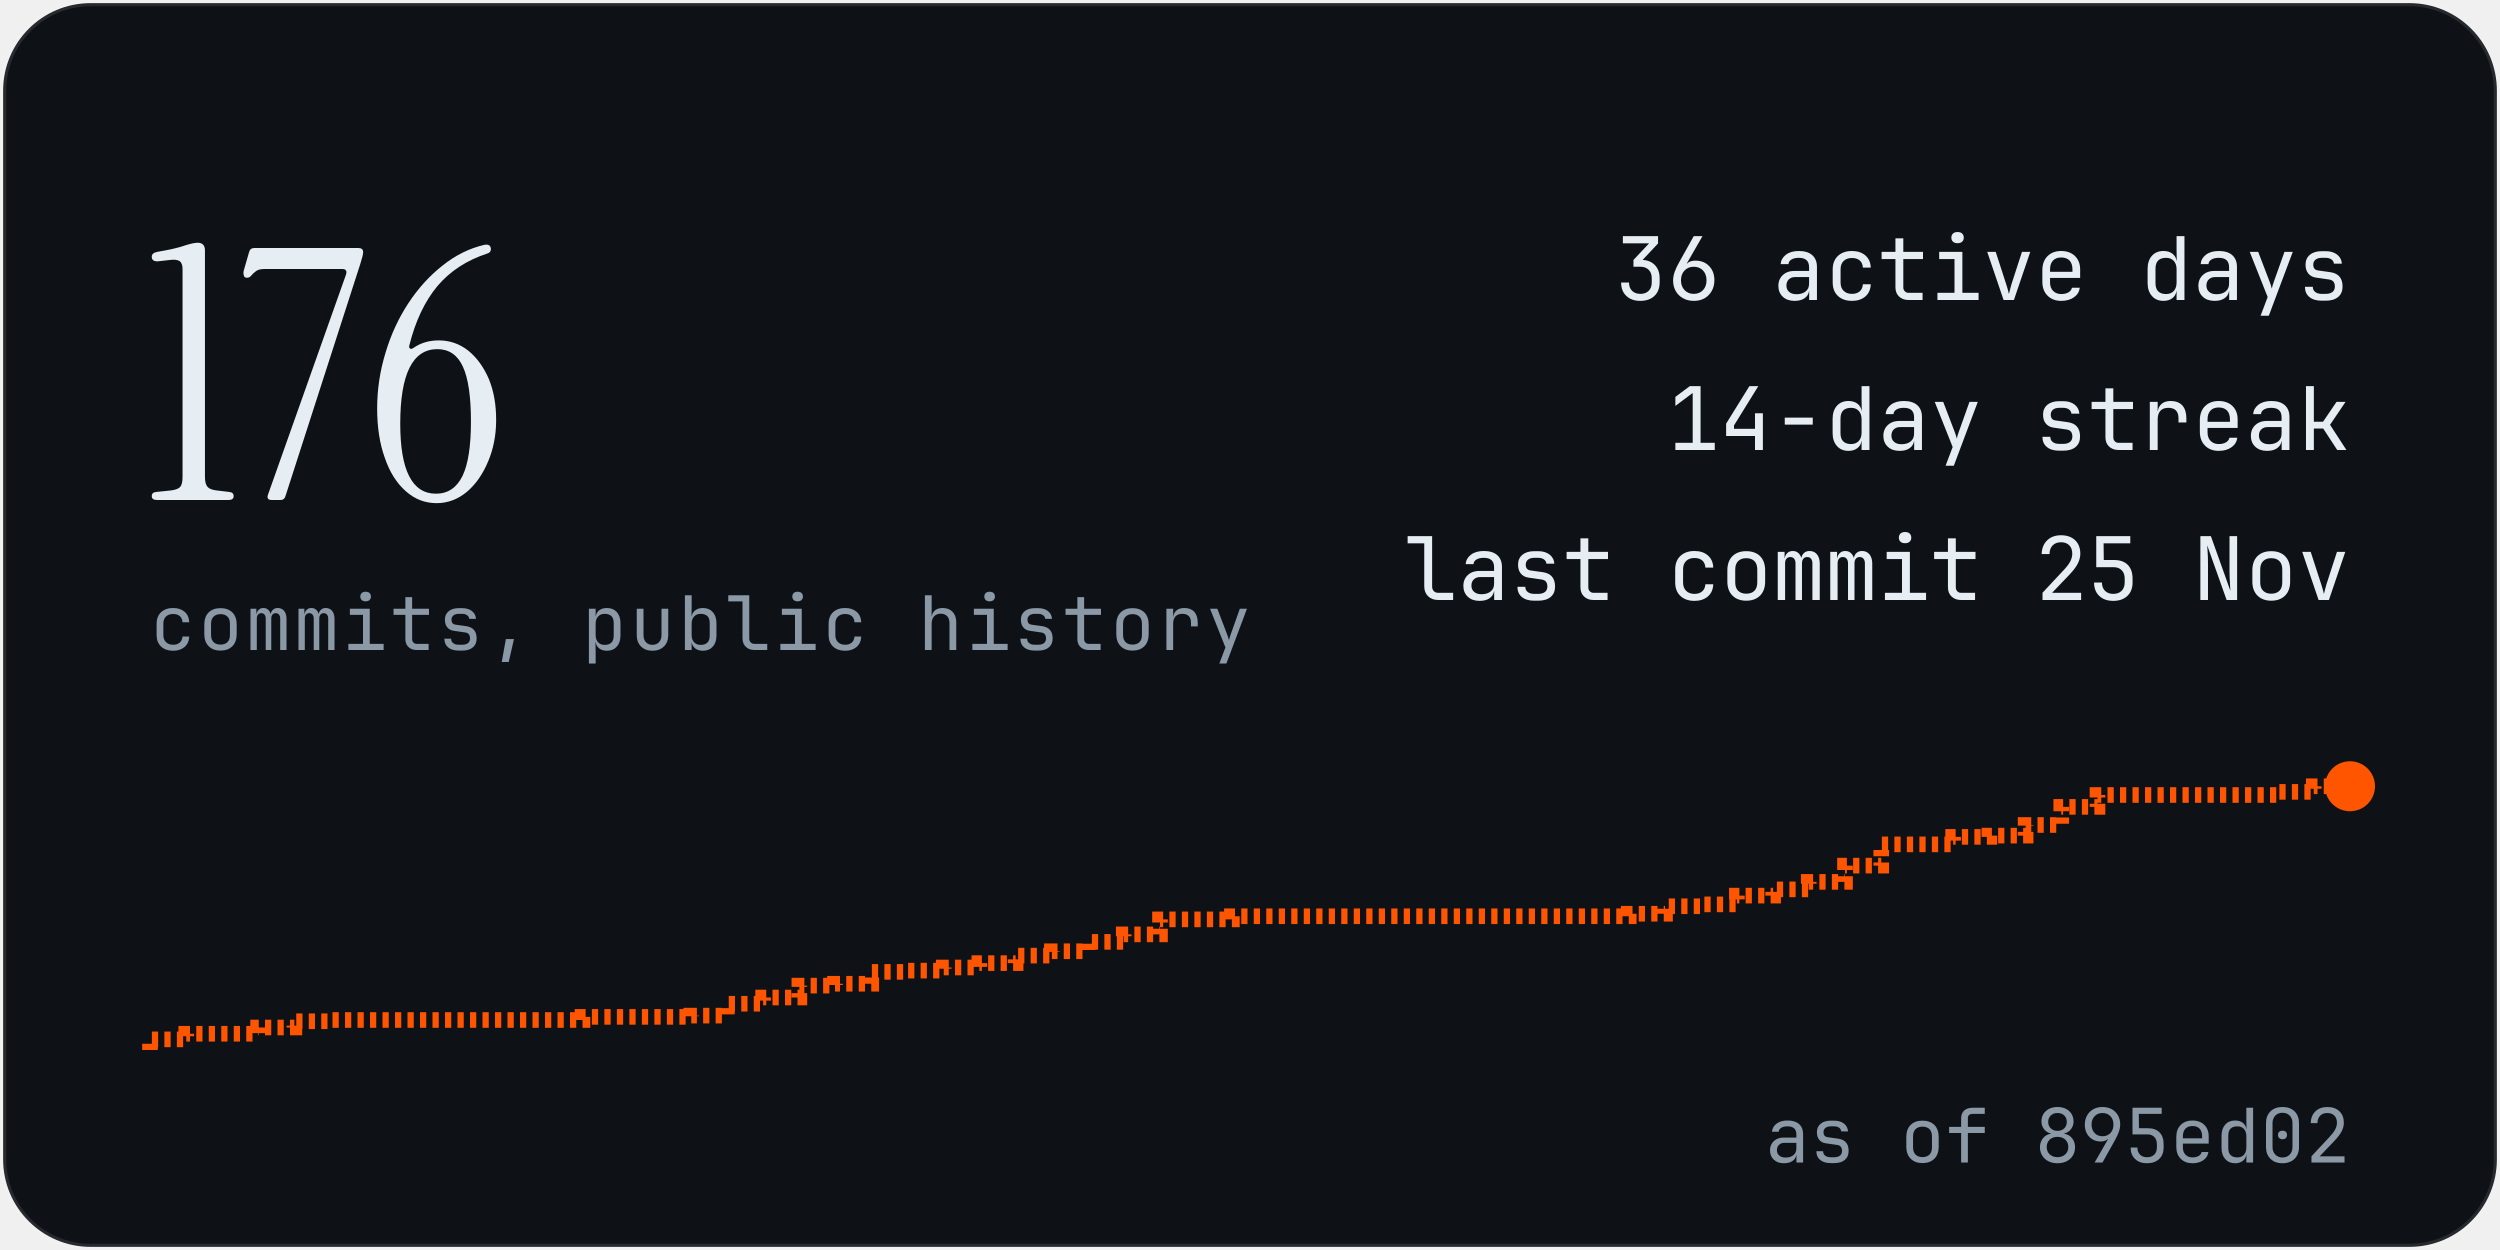
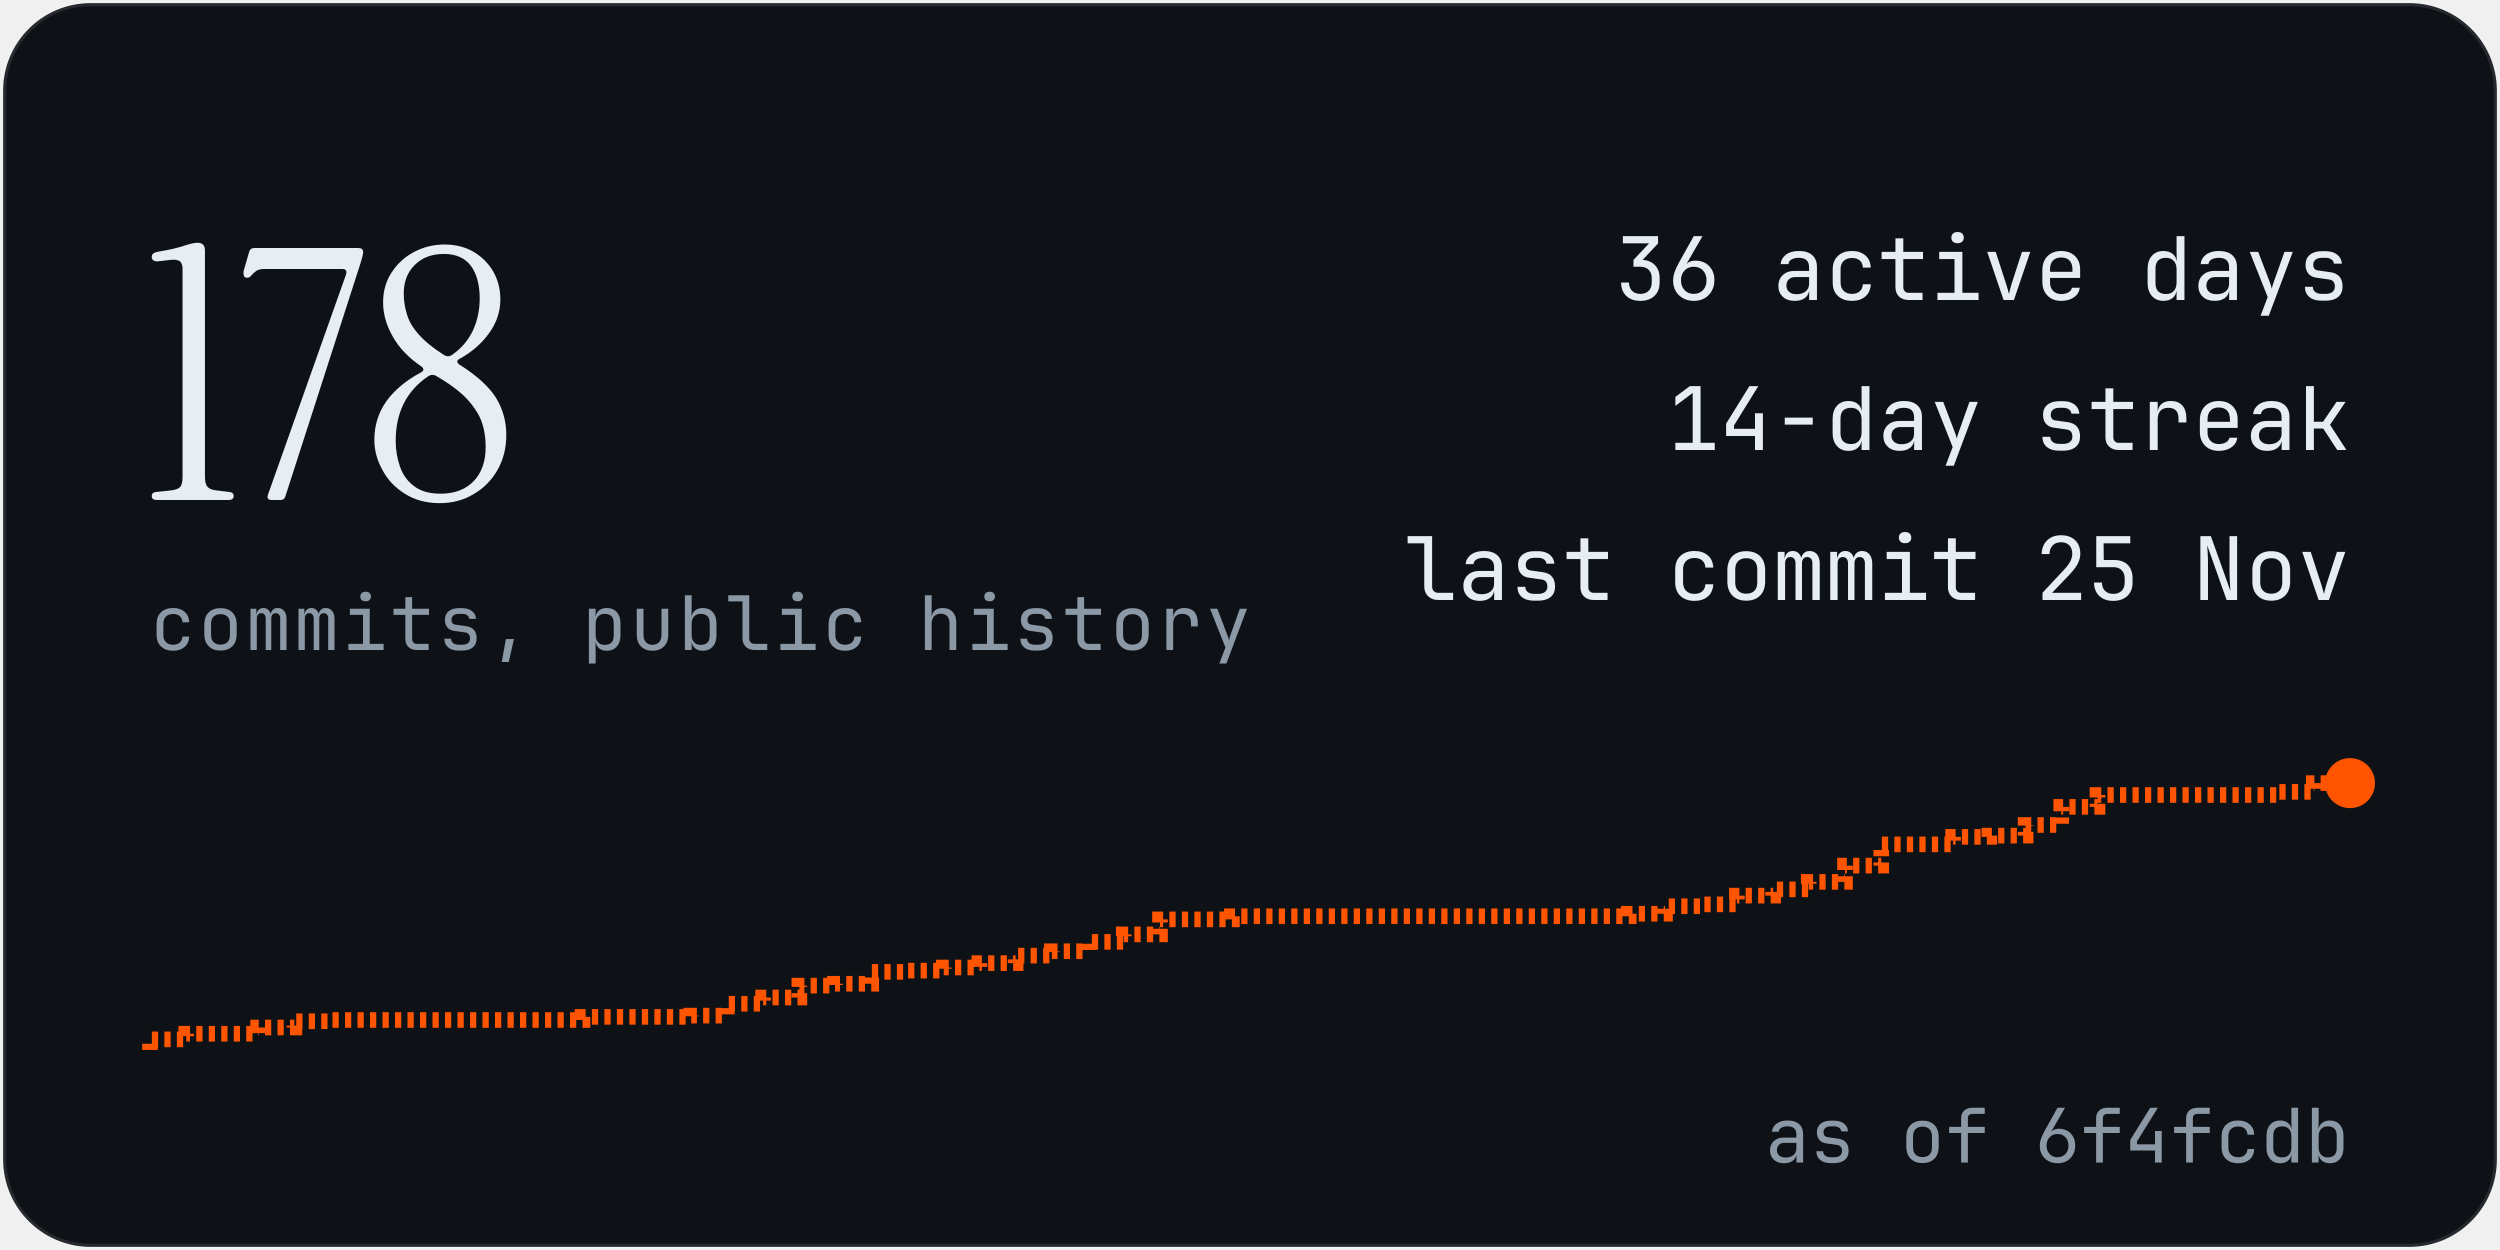
<svg xmlns="http://www.w3.org/2000/svg" viewBox="0 0 400 200" width="400" height="200" role="img" aria-labelledby="cg-title cg-desc">
  <style>.cg-stair{animation:cg-draw 1.6s cubic-bezier(.3,.8,.3,1) both}.cg-bar{transform-box:fill-box;transform-origin:center bottom;animation:cg-rise .4s ease-out both}.cg-flag{animation:cg-fade .4s ease-out 1.6s both}.cg-now-ring{transform-box:fill-box;transform-origin:center;animation:cg-pulse 3.2s ease-out infinite}@keyframes cg-draw{from{stroke-dashoffset:1}to{stroke-dashoffset:0}}@keyframes cg-rise{from{transform:scaleY(0)}to{transform:scaleY(1)}}@keyframes cg-fade{from{opacity:0}to{opacity:1}}@keyframes cg-pulse{from{opacity:.5;transform:scale(1)}to{opacity:0;transform:scale(2.6)}}@media (prefers-reduced-motion:reduce){.cg-stair,.cg-bar,.cg-flag,.cg-now-ring{animation:none}}</style>
  <defs>
    <path id="m44" d="M210 160l 55-306 108 0-70 306-93 0z" />
    <path id="m45" d="M140-290l 0-80 320 0 0 80-320 0z" />
-     <path id="m48" d="M300 10q-101 0-160-59-60-58-60-156l 0-320q 0-98 60-157 59-58 160-58 101 0 161 58 59 59 59 157l 0 320q 0 65-27 113-27 49-76 75-50 27-117 27zM300-67q 60 0 97-39 36-38 36-99l 0-320q 0-61-36-100-37-38-97-38-60 0-96 38-37 39-37 100l 0 320q 0 61 37 99 36 39 96 39zM300-310q-27 0-43-15-17-15-17-43 0-27 17-42 16-14 43-14 27 0 44 14 16 15 16 42 0 28-16 43-17 15-44 15z" />
    <path id="m49" d="M90 0l 0-82 198 0 0-570-198 148 0-103 165-123 123 0 0 648 162 0 0 82-450 0z" />
    <path id="m50" d="M86 0l 0-83 243-260q 53-56 75-100 22-44 22-86 0-60-34-96-35-35-94-35-61 0-96 36-36 37-36 99l-90 0q 3-99 63-157 60-58 159-58 101 0 161 57 59 57 59 155 0 52-28 110-29 58-98 130l-197 206 332 0 0 82-441 0z" />
    <path id="m51" d="M289 10q-101 0-160-57-59-56-59-153l 90 0q 0 60 35 95 35 35 95 35 60 0 95-35 35-35 35-95l 0-50q 0-60-35-95-35-35-95-35l-79 0 0-78 179-190-300 0 0-82 402 0 0 84-176 187q 90 7 142 62 52 56 52 147l 0 50q 0 97-59 153-60 57-162 57z" />
    <path id="m52" d="M400 0l 0-160-330 0 0-141 266-429 102 0-278 449 0 39 240 0 0-178 90 0 0 420-90 0z" />
    <path id="m53" d="M294 10q-101 0-160-57-59-56-59-153l 90 0q 0 60 35 95 35 35 95 35 60 0 95-35 35-35 35-95l 0-45q 0-60-34-95-34-35-92-35l-199 0 0-355 389 0 0 82-305 0 2 191 118 0q 101 0 156 55 55 56 55 157l 0 45q 0 97-59 153-60 57-162 57z" />
    <path id="m54" d="M301 10q-70 0-123-30-54-29-84-82-30-52-30-121 0-48 18-99 18-50 49-105l 169-303 100 0-180 313 3 2q 13-17 39-26 26-9 57-9 65 0 114 28 48 29 76 79 27 50 27 116 0 70-30 123-30 54-82 84-53 30-123 30zM300-70q 65 0 106-43 40-43 40-112 0-69-40-112-41-43-106-43-65 0-105 43-41 43-41 112 0 69 41 112 40 43 105 43z" />
-     <path id="m56" d="M300 10q-69 0-122-27-53-27-82-76-30-48-30-111 0-69 40-119 39-50 105-61l 0-3q-57-13-91-58-34-44-34-102 0-57 27-101 27-43 76-68 48-24 111-24 64 0 112 24 48 25 75 68 27 44 27 101 0 58-34 102-34 45-91 58l 0 3q 66 11 106 61 39 50 39 119 0 63-29 111-30 49-82 76-53 27-123 27zM300-422q 56 0 90-33 34-33 34-86 0-53-34-86-34-33-90-33-55 0-89 33-35 33-35 86 0 53 35 86 34 33 89 33zM300-71q 64 0 104-38 40-37 40-97 0-61-40-99-40-37-104-37-64 0-104 37-40 38-40 99 0 60 40 97 40 38 104 38z" />
-     <path id="m57" d="M195 0l 180-313-3-2q-10 16-37 25-27 10-59 10-63 0-110-29-48-28-75-78-27-50-27-116 0-71 30-124 30-53 83-83 53-30 122-30 71 0 124 29 53 30 83 82 30 53 30 122 0 48-18 98-18 51-49 106l-169 303-105 0zM300-350q 65 0 106-43 40-43 40-112 0-69-40-112-41-43-106-43-65 0-105 43-41 43-41 112 0 69 41 112 40 43 105 43z" />
    <path id="m78" d="M90 0l 0-730 120 0 223 625q-2-25-4-62-3-36-4-77-2-40-2-76l 0-410 87 0 0 730-120 0-222-625q 2 24 4 60 2 37 4 77 1 41 1 78l 0 410-87 0z" />
    <path id="m97" d="M252 10q-85 0-135-48-50-47-50-124 0-51 23-89 23-38 64-60 41-21 94-21l 170 0 0-43q 0-107-117-107-52 0-84 19-32 19-34 53l-90 0q 5-65 61-108 55-42 147-42 100 0 154 48 53 48 53 134l 0 378-89 0 0-100-2 0q-8 51-51 80-43 30-114 30zM274-66q 66 0 105-32 39-32 39-87l 0-77-160 0q-44 0-71 26-28 27-28 71 0 46 31 72 30 27 84 27z" />
    <path id="m98" d="M332 10q-62 0-102-31-40-30-47-84l-1 0 0 105-90 0 0-730 90 0 0 160-2 125 1 0q 8-53 49-84 40-31 102-31 83 0 132 55 49 55 49 150l 0 161q 0 94-49 149-49 55-132 55zM302-68q 57 0 89-30 32-30 32-97l 0-160q 0-68-32-98-32-29-89-29-55 0-87 35-33 35-33 97l 0 150q 0 62 33 97 32 35 87 35z" />
    <path id="m99" d="M308 10q-100 0-160-56-60-56-60-154l 0-150q 0-98 60-154 60-56 160-56 95 0 154 51 58 51 61 139l-90 0q-3-53-36-82-33-28-89-28-59 0-94 33-36 34-36 96l 0 151q 0 62 36 96 35 34 94 34 56 0 89-29 33-29 36-81l 90 0q-3 88-61 139-59 51-154 51z" />
    <path id="m100" d="M268 10q-82 0-131-55-50-55-50-149l 0-161q 0-95 49-150 49-55 132-55 62 0 103 31 40 31 48 84l 1 0-2-125 0-160 90 0 0 730-90 0 0-105-1 0q-7 54-47 84-40 31-102 31zM298-68q 56 0 88-35 32-35 32-97l 0-150q 0-62-32-97-32-35-88-35-57 0-89 29-32 30-32 98l 0 160q 0 67 32 97 32 30 89 30z" />
    <path id="m101" d="M300 10q-97 0-156-59-60-58-60-161l 0-130q 0-103 60-162 59-58 156-58 65 0 114 26 48 26 75 73 27 47 27 111l 0 98-344 0 0 52q 0 61 35 96 35 36 93 36 50 0 83-20 32-19 39-52l 90 0q-9 69-67 109-58 41-145 41zM172-322l 256 0 0-28q 0-65-33-101-34-35-95-35-61 0-94 35-34 36-34 101l 0 28z" />
    <path id="m102" d="M215 0l 0-393-160 0 0-82 160 0 0-115q 0-65 41-103 41-37 113-37l 161 0 0 82-161 0q-64 0-64 58l 0 115 225 0 0 82-225 0 0 393-90 0z" />
    <path id="m104" d="M92 0l 0-730 90 0 0 285 1 0q 7-55 45-85 38-30 101-30 83 0 132 51 49 51 49 139l 0 370-90 0 0-355q 0-62-31-96-32-33-86-33-56 0-88 35-33 35-33 99l 0 350-90 0z" />
    <path id="m105" d="M85 0l 0-82 195 0 0-386-175 0 0-82 265 0 0 468 185 0 0 82-470 0zM315-649q-33 0-52-17-19-17-19-46 0-30 19-48 19-17 52-17 33 0 52 17 19 18 19 48 0 29-19 46-19 17-52 17z" />
    <path id="m107" d="M97 0l 0-730 90 0 0 407 105 0 154-227 103 0-177 262 187 288-105 0-160-245-107 0 0 245-90 0z" />
    <path id="m108" d="M380 0q-73 0-116-43-44-42-44-112l 0-493-190 0 0-82 280 0 0 575q 0 34 19 53 19 20 51 20l 170 0 0 82-170 0z" />
    <path id="m109" d="M60 0l 0-550 78 0 0 73 2 0q 5-37 30-60 24-23 62-23 36 0 61 21 25 21 36 57l 1 0q 7-36 32-57 24-21 62-21 53 0 85 39 31 40 31 103l 0 418-84 0 0-419q 0-33-16-53-16-19-44-19-27 0-43 19-16 19-16 52l 0 420-74 0 0-419q 0-33-16-53-16-19-43-19-28 0-44 19-16 19-16 52l 0 420-84 0z" />
    <path id="m111" d="M300 8q-99 0-157-58-59-58-59-162l 0-126q 0-105 58-163 58-57 158-57 100 0 158 57 58 58 58 163l 0 126q 0 104-58 162-59 58-158 58zM300-72q 59 0 93-33 33-33 33-97l 0-146q 0-64-33-97-34-33-93-33-58 0-92 33-34 33-34 97l 0 146q 0 64 34 97 34 33 92 33z" />
    <path id="m112" d="M92 180l 0-730 90 0 0 105 1 0q 7-54 47-85 40-30 102-30 83 0 132 54 49 55 49 150l 0 161q 0 95-49 150-49 55-132 55-62 0-102-31-40-31-47-84l-3 0 2 125 0 160-90 0zM302-68q 57 0 89-30 32-30 32-97l 0-160q 0-68-32-98-32-29-89-29-55 0-87 35-33 35-33 97l 0 150q 0 62 33 97 32 35 87 35z" />
    <path id="m114" d="M112 0l 0-550 90 0 0 105 2 0q 7-53 45-84 38-31 102-31 86 0 133 51 46 52 46 147l 0 47-90 0 0-47q 0-120-117-120-59 0-90 34-31 34-31 98l 0 350-90 0z" />
    <path id="m115" d="M278 8q-92 0-142-42-51-41-51-117l 90 0q 0 38 27 59 27 22 76 22l 44 0q 50 0 78-22 27-22 27-62 0-71-65-80l-152-22q-56-8-87-47-31-38-31-101 0-72 50-113 49-41 136-41l 44 0q 80 0 131 39 50 40 54 104l-91 0q-2-29-27-48-26-19-67-19l-44 0q-46 0-72 21-26 21-26 57 0 58 53 66l 142 20q 140 20 140 164 0 77-50 119-51 43-143 43l-44 0z" />
    <path id="m116" d="M355 0q-68 0-109-40-41-39-41-105l 0-323-158 0 0-82 158 0 0-155 90 0 0 155 225 0 0 82-225 0 0 323q 0 28 17 45 16 18 43 18l 160 0 0 82-160 0z" />
    <path id="m117" d="M299 10q-95 0-152-57-57-56-57-153l 0-350 90 0 0 350q 0 60 32 95 32 36 87 36 56 0 89-36 32-35 32-95l 0-350 90 0 0 350q 0 97-58 153-58 57-153 57z" />
    <path id="m118" d="M241 0l-187-550 97 0 120 370q 11 33 19 63 8 31 12 48 5-17 12-48 7-30 17-63l 120-370 95 0-187 550-118 0z" />
    <path id="m121" d="M178 180l 81-214-205-516 97 0 130 340q 8 20 15 42 7 22 10 38 3-16 10-38 7-22 14-42l 121-340 95 0-274 730-94 0z" />
    <path id="d49" d="M20 0q-15 0-15-11 0-11 13-12l 39-4q 21-2 29-10 7-8 7-29l 0-594q 0-17-9-23-10-5-25-3l-36 4q-18 1-18-13 0-11 16-14 53-9 78-18 25-8 37-8 21 0 21 22l 0 647q 0 21 8 29 7 8 28 10l 33 4q 13 1 13 12 0 11-15 11l-204 0z" />
-     <path id="d54" d="M206 9q-50 0-88-34-39-34-60-95-22-61-22-141 0-82 24-160 23-77 65-141 42-64 98-108 55-44 119-59 10-2 15 2 4 4 4 10 0 10-11 13-88 29-142 93-54 65-80 169-2 7 2 9 3 3 9-1 31-22 73-22 47 0 84 29 37 30 59 81 21 51 21 117 0 65-23 119-23 55-61 87-39 32-86 32zM204-18q 51 0 76-51 24-50 24-155 0-107-23-157-23-50-73-50-106 0-106 213 0 200 102 200z" />
    <path id="d55" d="M99 0q-16 0-11-15l 223-629q 5-16-11-16l-222 0q-16 0-24 6-8 6-13 12-5 7-13 7-8 0-9-7-2-6 0-14l 15-52q 3-12 15-12l 297 0q 14 0 14 12 0 8-8 33l-214 664q-3 11-14 11l-25 0z" />
+     <path id="d56" d="M215 9q-58 0-100-27-42-26-64-68-23-41-23-86 0-62 35-111 35-48 99-82 6-3 6-8 0-4-5-8-56-38-83-87-27-48-27-96 0-50 25-87 24-37 64-58 40-21 87-21 45 0 81 20 36 21 57 56 21 36 21 81 0 52-32 96-32 45-85 74-6 3-6 7 0 5 6 9 73 46 104 94 30 49 30 107 0 56-25 100-25 44-68 69-43 26-97 26zM226-415q 13 9 26-1 38-27 58-69 19-42 19-91 0-58-25-93-26-34-77-34-52 0-83 31-32 31-32 82 0 30 9 59 8 29 33 57 25 29 72 59zM217-18q 60 0 95-36 34-36 34-97 0-51-18-88-19-36-50-64-31-27-71-50-13-9-26 0-92 63-92 184 0 38 12 73 12 35 40 56 28 22 76 22z" />
  </defs>
  <rect x="0.5" y="0.5" width="399" height="199" rx="14" fill="#0E1217" stroke="#FFFFFF" stroke-width="1" stroke-opacity="0.1" />
-   <g class="cg-text-group" data-name="commit-total" data-font="display" data-size="56" fill="#E6EDF3" data-bbox="24.3 38.8 55.1 41.7">
-     <g class="cg-run" data-bbox="24.3 38.8 55.1 41.7" transform="translate(24 80)scale(0.056)">
+   <g class="cg-text-group" data-name="commit-total" data-font="display" data-size="56" fill="#E6EDF3" data-bbox="24.3 38.8 56.7 41.7">
+     <g class="cg-run" data-bbox="24.3 38.8 56.7 41.7" transform="translate(24 80)scale(0.056)">
      <g fill="#E6EDF3">
        <use href="#d49" />
        <use href="#d55" x="249" />
-         <use href="#d54" x="613" />
+         <use href="#d56" x="613" />
      </g>
    </g>
  </g>
  <g class="cg-text-group" data-name="commit-caption" data-font="mono" data-size="12" fill="#8B98A5" data-bbox="25.1 94.7 174.5 11.5">
    <g class="cg-run" data-bbox="25.1 94.7 174.5 11.5" transform="translate(24 104)scale(0.012)">
      <g fill="#8B98A5">
        <use href="#m99" />
        <use href="#m111" x="640" />
        <use href="#m109" x="1280" />
        <use href="#m109" x="1920" />
        <use href="#m105" x="2560" />
        <use href="#m116" x="3200" />
        <use href="#m115" x="3840" />
        <use href="#m44" x="4480" />
        <use href="#m112" x="5760" />
        <use href="#m117" x="6400" />
        <use href="#m98" x="7040" />
        <use href="#m108" x="7680" />
        <use href="#m105" x="8320" />
        <use href="#m99" x="8960" />
        <use href="#m104" x="10240" />
        <use href="#m105" x="10880" />
        <use href="#m115" x="11520" />
        <use href="#m116" x="12160" />
        <use href="#m111" x="12800" />
        <use href="#m114" x="13440" />
        <use href="#m121" x="14080" />
      </g>
    </g>
  </g>
  <g class="cg-text-group" data-name="stats" data-font="mono" data-size="14" fill="#E6EDF3" data-bbox="225.2 37.1 150.2 59">
    <g class="cg-run" data-bbox="259.4 37.1 115.4 13.4" transform="translate(258.4 48)scale(0.014)">
      <g fill="#E6EDF3">
        <use href="#m51" />
        <use href="#m54" x="600" />
        <use href="#m97" x="1800" />
        <use href="#m99" x="2400" />
        <use href="#m116" x="3000" />
        <use href="#m105" x="3600" />
        <use href="#m118" x="4200" />
        <use href="#m101" x="4800" />
        <use href="#m100" x="6000" />
        <use href="#m97" x="6600" />
        <use href="#m121" x="7200" />
        <use href="#m115" x="7800" />
      </g>
    </g>
    <g class="cg-run" data-bbox="268.1 61.8 107.4 12.7" transform="translate(266.8 72)scale(0.014)">
      <g fill="#E6EDF3">
        <use href="#m49" />
        <use href="#m52" x="600" />
        <use href="#m45" x="1200" />
        <use href="#m100" x="1800" />
        <use href="#m97" x="2400" />
        <use href="#m121" x="3000" />
        <use href="#m115" x="4200" />
        <use href="#m116" x="4800" />
        <use href="#m114" x="5400" />
        <use href="#m101" x="6000" />
        <use href="#m97" x="6600" />
        <use href="#m107" x="7200" />
      </g>
    </g>
    <g class="cg-run" data-bbox="225.2 85.1 150 11" transform="translate(224.8 96)scale(0.014)">
      <g fill="#E6EDF3">
        <use href="#m108" />
        <use href="#m97" x="600" />
        <use href="#m115" x="1200" />
        <use href="#m116" x="1800" />
        <use href="#m99" x="3000" />
        <use href="#m111" x="3600" />
        <use href="#m109" x="4200" />
        <use href="#m109" x="4800" />
        <use href="#m105" x="5400" />
        <use href="#m116" x="6000" />
        <use href="#m50" x="7200" />
        <use href="#m53" x="7800" />
        <use href="#m78" x="9000" />
        <use href="#m111" x="9600" />
        <use href="#m118" x="10200" />
      </g>
    </g>
  </g>
-   <path d="M24 168L24 168L24 166.3L29.8 166.3L29.8 166.3L29.8 165.4L35.5 165.4L41.3 165.4L41.3 165.4L41.3 164.4L47.1 164.4L47.1 164.4L47.1 163.4L52.9 163.4L52.9 163.4L52.9 163.2L58.6 163.2L64.4 163.2L70.2 163.2L75.9 163.2L81.7 163.2L87.5 163.2L93.2 163.2L93.2 163.2L93.2 162.7L99 162.7L104.8 162.7L110.6 162.7L110.6 162.7L110.6 162.5L116.3 162.5L116.3 162.5L116.3 160.6L122.1 160.6L122.1 160.6L122.1 159.6L127.9 159.6L127.9 159.6L127.9 157.7L133.6 157.7L133.6 157.7L133.6 157.4L139.4 157.4L139.4 157.4L139.4 155.5L145.2 155.5L145.2 155.5L145.2 155.3L151 155.3L151 155.3L151 154.8L156.7 154.8L156.7 154.8L156.7 154.1L162.5 154.1L162.5 154.1L162.5 152.9L168.3 152.9L168.3 152.9L168.3 152.2L174 152.2L174 152.2L174 150.7L179.8 150.7L179.8 150.7L179.8 149.5L185.6 149.5L185.6 149.5L185.6 147.1L191.3 147.1L197.1 147.1L197.1 147.1L197.1 146.6L202.9 146.6L208.7 146.6L214.4 146.6L220.2 146.6L226 146.6L231.7 146.6L237.5 146.6L243.3 146.6L249 146.6L254.8 146.6L260.6 146.6L260.6 146.6L260.6 146.2L266.4 146.2L266.4 146.2L266.4 145L272.1 145L272.1 145L272.1 144.7L277.9 144.7L277.9 144.7L277.9 143.3L283.7 143.3L283.7 143.3L283.7 142.3L289.4 142.3L289.4 142.3L289.4 141.1L295.2 141.1L295.2 141.1L295.2 138.5L301 138.5L301 138.5L301 135.1L306.8 135.1L312.5 135.1L312.5 135.1L312.5 133.9L318.3 133.9L318.3 133.9L318.3 133.7L324.1 133.7L324.1 133.7L324.1 132L329.8 132L329.8 132L329.8 129.1L335.6 129.1L335.6 129.1L335.6 127.2L341.4 127.2L347.1 127.2L352.9 127.2L358.7 127.2L364.5 127.2L364.5 127.2L364.5 126.7L370.2 126.7L370.2 126.7L370.2 125.8L376 125.8" fill="none" stroke="#FF5400" stroke-width="2.5" class="cg-stair" pathLength="1" stroke-dasharray="1" stroke-dashoffset="0" />
-   <circle class="dm dm-now-dot" cx="376" cy="125.8" r="3.5" fill="#FF5400" stroke="#FF5400" stroke-width="1" />
-   <g class="cg-text-group" data-name="stamp" data-font="mono" data-size="12" fill="#8B98A5" data-bbox="283.2 177.1 91.9 9">
-     <g class="cg-run" data-bbox="283.2 177.1 91.9 9" transform="translate(282.4 186)scale(0.012)">
+   <path d="M24 168L24 168L24 166.3L29.8 166.3L29.8 166.3L29.8 165.4L35.5 165.4L41.3 165.4L41.3 165.4L41.3 164.4L47.1 164.4L47.1 164.4L47.1 163.4L52.9 163.4L52.9 163.4L52.9 163.2L58.6 163.2L64.4 163.2L70.2 163.2L75.9 163.2L81.7 163.2L87.5 163.2L93.2 163.2L93.2 163.2L93.2 162.7L99 162.7L104.8 162.7L110.6 162.7L110.6 162.7L110.6 162.5L116.3 162.5L116.3 162.5L116.3 160.6L122.1 160.6L122.1 160.6L122.1 159.6L127.9 159.6L127.9 159.6L127.9 157.7L133.6 157.7L133.6 157.7L133.6 157.4L139.4 157.4L139.4 157.4L139.4 155.5L145.2 155.5L145.2 155.5L145.2 155.3L151 155.3L151 155.3L151 154.8L156.7 154.8L156.7 154.8L156.7 154.1L162.5 154.1L162.5 154.1L162.5 152.9L168.3 152.9L168.3 152.9L168.3 152.2L174 152.2L174 152.2L174 150.7L179.8 150.7L179.8 150.7L179.8 149.5L185.6 149.5L185.6 149.5L185.6 147.1L191.3 147.1L197.1 147.1L197.1 147.1L197.1 146.6L202.9 146.6L208.7 146.6L214.4 146.6L220.2 146.6L226 146.6L231.7 146.6L237.5 146.6L243.3 146.6L249 146.6L254.8 146.6L260.6 146.6L260.6 146.6L260.6 146.2L266.4 146.2L266.4 146.2L266.4 145L272.1 145L272.1 145L272.1 144.7L277.9 144.7L277.9 144.7L277.9 143.3L283.7 143.3L283.7 143.3L283.7 142.3L289.4 142.3L289.4 142.3L289.4 141.1L295.2 141.1L295.2 141.1L295.2 138.5L301 138.5L301 138.5L301 135.1L306.8 135.1L312.5 135.1L312.5 135.1L312.5 133.9L318.3 133.9L318.3 133.9L318.3 133.7L324.1 133.7L324.1 133.7L324.1 132L329.8 132L329.8 132L329.8 129.1L335.6 129.1L335.6 129.1L335.6 127.2L341.4 127.2L347.1 127.2L352.9 127.2L358.7 127.2L364.5 127.2L364.5 127.2L364.5 126.7L370.2 126.7L370.2 126.7L370.2 125.3L376 125.3" fill="none" stroke="#FF5400" stroke-width="2.5" class="cg-stair" pathLength="1" stroke-dasharray="1" stroke-dashoffset="0" />
+   <circle class="dm dm-now-dot" cx="376" cy="125.3" r="3.5" fill="#FF5400" stroke="#FF5400" stroke-width="1" />
+   <g class="cg-text-group" data-name="stamp" data-font="mono" data-size="12" fill="#8B98A5" data-bbox="283.2 177.2 91.8 8.9">
+     <g class="cg-run" data-bbox="283.2 177.2 91.8 8.9" transform="translate(282.4 186)scale(0.012)">
      <g fill="#8B98A5">
        <use href="#m97" />
        <use href="#m115" x="600" />
        <use href="#m111" x="1800" />
        <use href="#m102" x="2400" />
-         <use href="#m56" x="3600" />
-         <use href="#m57" x="4200" />
-         <use href="#m53" x="4800" />
-         <use href="#m101" x="5400" />
-         <use href="#m100" x="6000" />
-         <use href="#m48" x="6600" />
-         <use href="#m50" x="7200" />
+         <use href="#m54" x="3600" />
+         <use href="#m102" x="4200" />
+         <use href="#m52" x="4800" />
+         <use href="#m102" x="5400" />
+         <use href="#m99" x="6000" />
+         <use href="#m100" x="6600" />
+         <use href="#m98" x="7200" />
      </g>
    </g>
  </g>
</svg>
